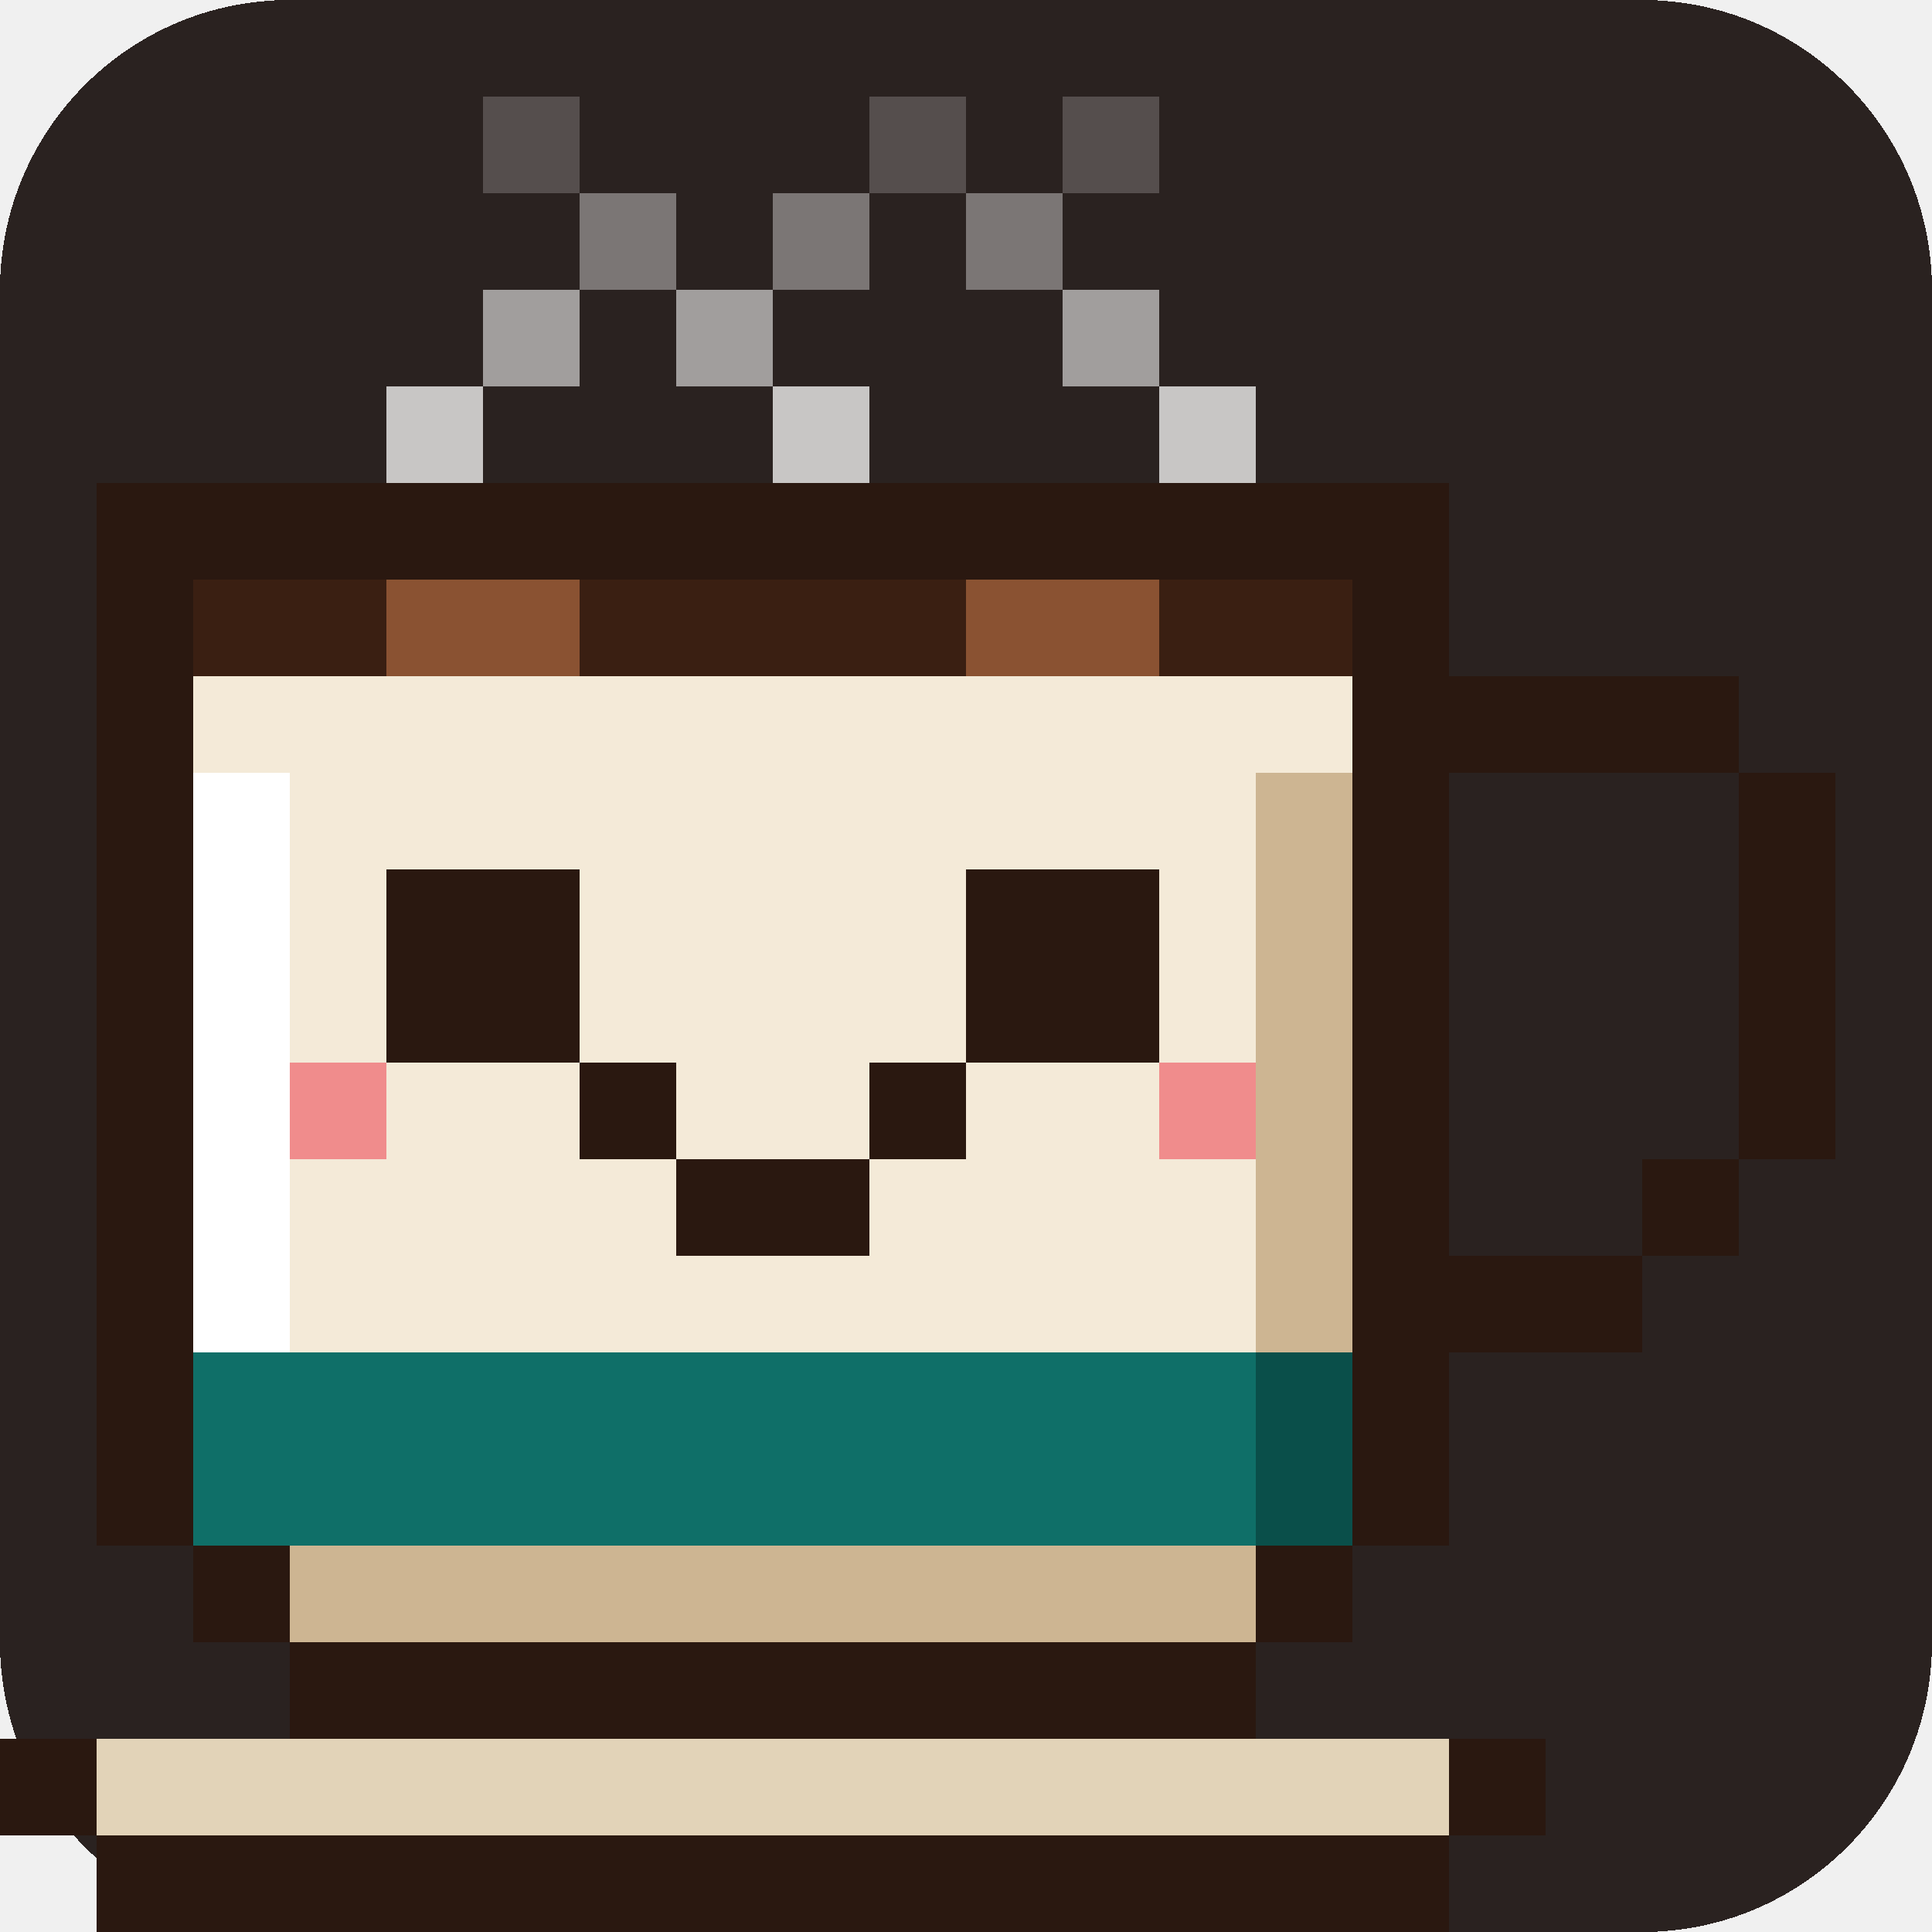
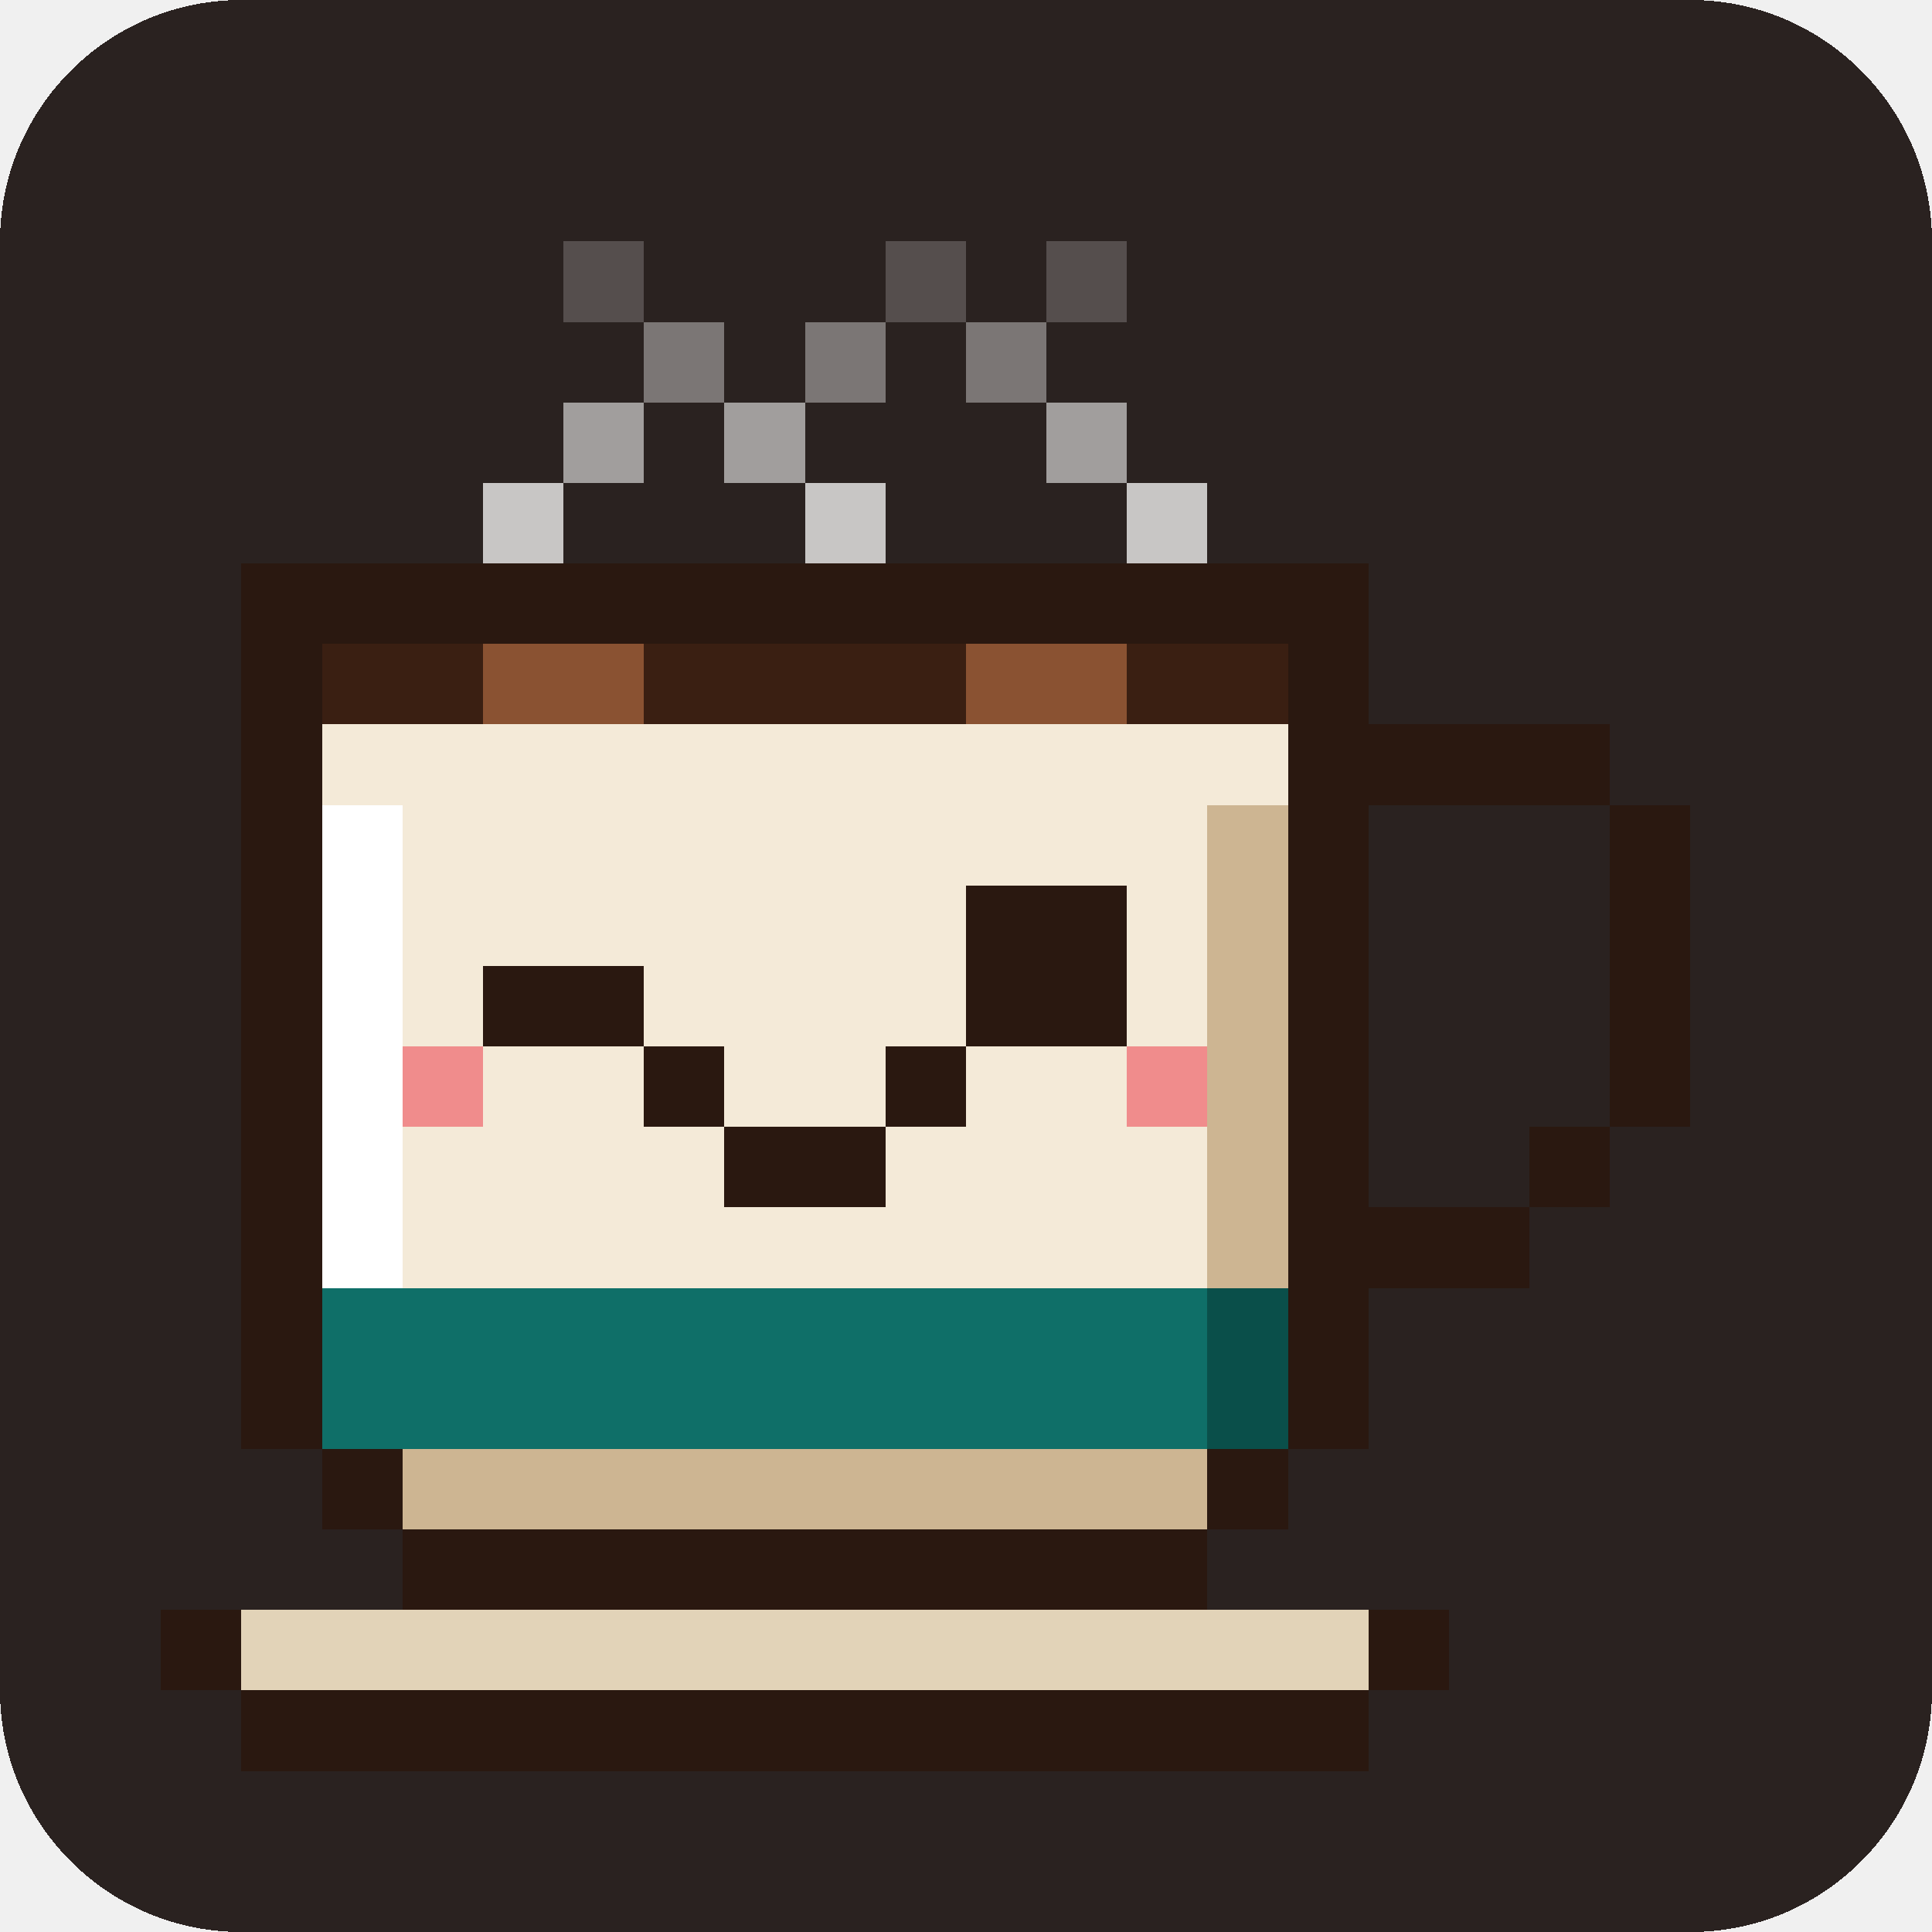
- <svg xmlns="http://www.w3.org/2000/svg" viewBox="0 0 20 20" shape-rendering="crispEdges">
-   <rect width="20" height="20" rx="3" fill="#2a2220" />
+ <svg xmlns="http://www.w3.org/2000/svg" viewBox="-2 -2 24 24" shape-rendering="crispEdges">
+   <rect x="-2" y="-2" width="24" height="24" rx="3" fill="#2a2220" />
  <rect x="1" y="5" width="1" height="1" fill="#2a1810" />
  <rect x="2" y="5" width="1" height="1" fill="#2a1810" />
  <rect x="3" y="5" width="1" height="1" fill="#2a1810" />
  <rect x="4" y="5" width="1" height="1" fill="#2a1810" />
  <rect x="5" y="5" width="1" height="1" fill="#2a1810" />
  <rect x="6" y="5" width="1" height="1" fill="#2a1810" />
  <rect x="7" y="5" width="1" height="1" fill="#2a1810" />
  <rect x="8" y="5" width="1" height="1" fill="#2a1810" />
  <rect x="9" y="5" width="1" height="1" fill="#2a1810" />
  <rect x="10" y="5" width="1" height="1" fill="#2a1810" />
  <rect x="11" y="5" width="1" height="1" fill="#2a1810" />
  <rect x="12" y="5" width="1" height="1" fill="#2a1810" />
  <rect x="13" y="5" width="1" height="1" fill="#2a1810" />
  <rect x="14" y="5" width="1" height="1" fill="#2a1810" />
  <rect x="1" y="6" width="1" height="1" fill="#2a1810" />
  <rect x="2" y="6" width="1" height="1" fill="#3a1f12" />
  <rect x="3" y="6" width="1" height="1" fill="#3a1f12" />
  <rect x="4" y="6" width="1" height="1" fill="#8a5232" />
  <rect x="5" y="6" width="1" height="1" fill="#8a5232" />
  <rect x="6" y="6" width="1" height="1" fill="#3a1f12" />
  <rect x="7" y="6" width="1" height="1" fill="#3a1f12" />
  <rect x="8" y="6" width="1" height="1" fill="#3a1f12" />
  <rect x="9" y="6" width="1" height="1" fill="#3a1f12" />
  <rect x="10" y="6" width="1" height="1" fill="#8a5232" />
  <rect x="11" y="6" width="1" height="1" fill="#8a5232" />
  <rect x="12" y="6" width="1" height="1" fill="#3a1f12" />
  <rect x="13" y="6" width="1" height="1" fill="#3a1f12" />
  <rect x="14" y="6" width="1" height="1" fill="#2a1810" />
  <rect x="1" y="7" width="1" height="1" fill="#2a1810" />
  <rect x="2" y="7" width="1" height="1" fill="#f4ead8" />
  <rect x="3" y="7" width="1" height="1" fill="#f4ead8" />
  <rect x="4" y="7" width="1" height="1" fill="#f4ead8" />
  <rect x="5" y="7" width="1" height="1" fill="#f4ead8" />
  <rect x="6" y="7" width="1" height="1" fill="#f4ead8" />
  <rect x="7" y="7" width="1" height="1" fill="#f4ead8" />
  <rect x="8" y="7" width="1" height="1" fill="#f4ead8" />
  <rect x="9" y="7" width="1" height="1" fill="#f4ead8" />
  <rect x="10" y="7" width="1" height="1" fill="#f4ead8" />
  <rect x="11" y="7" width="1" height="1" fill="#f4ead8" />
  <rect x="12" y="7" width="1" height="1" fill="#f4ead8" />
  <rect x="13" y="7" width="1" height="1" fill="#f4ead8" />
  <rect x="14" y="7" width="1" height="1" fill="#2a1810" />
  <rect x="15" y="7" width="1" height="1" fill="#2a1810" />
  <rect x="16" y="7" width="1" height="1" fill="#2a1810" />
  <rect x="17" y="7" width="1" height="1" fill="#2a1810" />
  <rect x="1" y="8" width="1" height="1" fill="#2a1810" />
  <rect x="2" y="8" width="1" height="1" fill="#ffffff" />
  <rect x="3" y="8" width="1" height="1" fill="#f4ead8" />
  <rect x="4" y="8" width="1" height="1" fill="#f4ead8" />
  <rect x="5" y="8" width="1" height="1" fill="#f4ead8" />
  <rect x="6" y="8" width="1" height="1" fill="#f4ead8" />
  <rect x="7" y="8" width="1" height="1" fill="#f4ead8" />
  <rect x="8" y="8" width="1" height="1" fill="#f4ead8" />
  <rect x="9" y="8" width="1" height="1" fill="#f4ead8" />
  <rect x="10" y="8" width="1" height="1" fill="#f4ead8" />
  <rect x="11" y="8" width="1" height="1" fill="#f4ead8" />
  <rect x="12" y="8" width="1" height="1" fill="#f4ead8" />
  <rect x="13" y="8" width="1" height="1" fill="#cdb592" />
  <rect x="14" y="8" width="1" height="1" fill="#2a1810" />
  <rect x="18" y="8" width="1" height="1" fill="#2a1810" />
  <rect x="1" y="9" width="1" height="1" fill="#2a1810" />
  <rect x="2" y="9" width="1" height="1" fill="#ffffff" />
  <rect x="3" y="9" width="1" height="1" fill="#f4ead8" />
-   <rect x="4" y="9" width="1" height="1" fill="#2a1810" />
-   <rect x="5" y="9" width="1" height="1" fill="#2a1810" />
+   <rect x="4" y="9" width="1" height="1" fill="#f4ead8" />
+   <rect x="5" y="9" width="1" height="1" fill="#f4ead8" />
  <rect x="6" y="9" width="1" height="1" fill="#f4ead8" />
  <rect x="7" y="9" width="1" height="1" fill="#f4ead8" />
  <rect x="8" y="9" width="1" height="1" fill="#f4ead8" />
  <rect x="9" y="9" width="1" height="1" fill="#f4ead8" />
  <rect x="10" y="9" width="1" height="1" fill="#2a1810" />
  <rect x="11" y="9" width="1" height="1" fill="#2a1810" />
  <rect x="12" y="9" width="1" height="1" fill="#f4ead8" />
  <rect x="13" y="9" width="1" height="1" fill="#cdb592" />
  <rect x="14" y="9" width="1" height="1" fill="#2a1810" />
  <rect x="18" y="9" width="1" height="1" fill="#2a1810" />
  <rect x="1" y="10" width="1" height="1" fill="#2a1810" />
  <rect x="2" y="10" width="1" height="1" fill="#ffffff" />
  <rect x="3" y="10" width="1" height="1" fill="#f4ead8" />
  <rect x="4" y="10" width="1" height="1" fill="#2a1810" />
  <rect x="5" y="10" width="1" height="1" fill="#2a1810" />
  <rect x="6" y="10" width="1" height="1" fill="#f4ead8" />
  <rect x="7" y="10" width="1" height="1" fill="#f4ead8" />
  <rect x="8" y="10" width="1" height="1" fill="#f4ead8" />
  <rect x="9" y="10" width="1" height="1" fill="#f4ead8" />
  <rect x="10" y="10" width="1" height="1" fill="#2a1810" />
  <rect x="11" y="10" width="1" height="1" fill="#2a1810" />
  <rect x="12" y="10" width="1" height="1" fill="#f4ead8" />
  <rect x="13" y="10" width="1" height="1" fill="#cdb592" />
  <rect x="14" y="10" width="1" height="1" fill="#2a1810" />
  <rect x="18" y="10" width="1" height="1" fill="#2a1810" />
  <rect x="1" y="11" width="1" height="1" fill="#2a1810" />
  <rect x="2" y="11" width="1" height="1" fill="#ffffff" />
  <rect x="3" y="11" width="1" height="1" fill="#f08c8c" />
  <rect x="4" y="11" width="1" height="1" fill="#f4ead8" />
  <rect x="5" y="11" width="1" height="1" fill="#f4ead8" />
  <rect x="6" y="11" width="1" height="1" fill="#2a1810" />
  <rect x="7" y="11" width="1" height="1" fill="#f4ead8" />
  <rect x="8" y="11" width="1" height="1" fill="#f4ead8" />
  <rect x="9" y="11" width="1" height="1" fill="#2a1810" />
  <rect x="10" y="11" width="1" height="1" fill="#f4ead8" />
  <rect x="11" y="11" width="1" height="1" fill="#f4ead8" />
  <rect x="12" y="11" width="1" height="1" fill="#f08c8c" />
  <rect x="13" y="11" width="1" height="1" fill="#cdb592" />
  <rect x="14" y="11" width="1" height="1" fill="#2a1810" />
  <rect x="18" y="11" width="1" height="1" fill="#2a1810" />
  <rect x="1" y="12" width="1" height="1" fill="#2a1810" />
  <rect x="2" y="12" width="1" height="1" fill="#ffffff" />
  <rect x="3" y="12" width="1" height="1" fill="#f4ead8" />
  <rect x="4" y="12" width="1" height="1" fill="#f4ead8" />
  <rect x="5" y="12" width="1" height="1" fill="#f4ead8" />
  <rect x="6" y="12" width="1" height="1" fill="#f4ead8" />
  <rect x="7" y="12" width="1" height="1" fill="#2a1810" />
  <rect x="8" y="12" width="1" height="1" fill="#2a1810" />
  <rect x="9" y="12" width="1" height="1" fill="#f4ead8" />
  <rect x="10" y="12" width="1" height="1" fill="#f4ead8" />
  <rect x="11" y="12" width="1" height="1" fill="#f4ead8" />
  <rect x="12" y="12" width="1" height="1" fill="#f4ead8" />
  <rect x="13" y="12" width="1" height="1" fill="#cdb592" />
  <rect x="14" y="12" width="1" height="1" fill="#2a1810" />
  <rect x="17" y="12" width="1" height="1" fill="#2a1810" />
  <rect x="1" y="13" width="1" height="1" fill="#2a1810" />
  <rect x="2" y="13" width="1" height="1" fill="#ffffff" />
  <rect x="3" y="13" width="1" height="1" fill="#f4ead8" />
  <rect x="4" y="13" width="1" height="1" fill="#f4ead8" />
  <rect x="5" y="13" width="1" height="1" fill="#f4ead8" />
  <rect x="6" y="13" width="1" height="1" fill="#f4ead8" />
  <rect x="7" y="13" width="1" height="1" fill="#f4ead8" />
  <rect x="8" y="13" width="1" height="1" fill="#f4ead8" />
  <rect x="9" y="13" width="1" height="1" fill="#f4ead8" />
  <rect x="10" y="13" width="1" height="1" fill="#f4ead8" />
  <rect x="11" y="13" width="1" height="1" fill="#f4ead8" />
  <rect x="12" y="13" width="1" height="1" fill="#f4ead8" />
  <rect x="13" y="13" width="1" height="1" fill="#cdb592" />
  <rect x="14" y="13" width="1" height="1" fill="#2a1810" />
  <rect x="15" y="13" width="1" height="1" fill="#2a1810" />
  <rect x="16" y="13" width="1" height="1" fill="#2a1810" />
  <rect x="1" y="14" width="1" height="1" fill="#2a1810" />
  <rect x="2" y="14" width="1" height="1" fill="#0f6f68" />
  <rect x="3" y="14" width="1" height="1" fill="#0f6f68" />
  <rect x="4" y="14" width="1" height="1" fill="#0f6f68" />
  <rect x="5" y="14" width="1" height="1" fill="#0f6f68" />
  <rect x="6" y="14" width="1" height="1" fill="#0f6f68" />
  <rect x="7" y="14" width="1" height="1" fill="#0f6f68" />
  <rect x="8" y="14" width="1" height="1" fill="#0f6f68" />
  <rect x="9" y="14" width="1" height="1" fill="#0f6f68" />
  <rect x="10" y="14" width="1" height="1" fill="#0f6f68" />
  <rect x="11" y="14" width="1" height="1" fill="#0f6f68" />
  <rect x="12" y="14" width="1" height="1" fill="#0f6f68" />
  <rect x="13" y="14" width="1" height="1" fill="#0a4f4a" />
  <rect x="14" y="14" width="1" height="1" fill="#2a1810" />
  <rect x="1" y="15" width="1" height="1" fill="#2a1810" />
  <rect x="2" y="15" width="1" height="1" fill="#0f6f68" />
  <rect x="3" y="15" width="1" height="1" fill="#0f6f68" />
  <rect x="4" y="15" width="1" height="1" fill="#0f6f68" />
  <rect x="5" y="15" width="1" height="1" fill="#0f6f68" />
  <rect x="6" y="15" width="1" height="1" fill="#0f6f68" />
  <rect x="7" y="15" width="1" height="1" fill="#0f6f68" />
  <rect x="8" y="15" width="1" height="1" fill="#0f6f68" />
  <rect x="9" y="15" width="1" height="1" fill="#0f6f68" />
  <rect x="10" y="15" width="1" height="1" fill="#0f6f68" />
  <rect x="11" y="15" width="1" height="1" fill="#0f6f68" />
  <rect x="12" y="15" width="1" height="1" fill="#0f6f68" />
  <rect x="13" y="15" width="1" height="1" fill="#0a4f4a" />
  <rect x="14" y="15" width="1" height="1" fill="#2a1810" />
  <rect x="2" y="16" width="1" height="1" fill="#2a1810" />
  <rect x="3" y="16" width="1" height="1" fill="#cdb592" />
  <rect x="4" y="16" width="1" height="1" fill="#cdb592" />
  <rect x="5" y="16" width="1" height="1" fill="#cdb592" />
  <rect x="6" y="16" width="1" height="1" fill="#cdb592" />
  <rect x="7" y="16" width="1" height="1" fill="#cdb592" />
  <rect x="8" y="16" width="1" height="1" fill="#cdb592" />
  <rect x="9" y="16" width="1" height="1" fill="#cdb592" />
  <rect x="10" y="16" width="1" height="1" fill="#cdb592" />
  <rect x="11" y="16" width="1" height="1" fill="#cdb592" />
  <rect x="12" y="16" width="1" height="1" fill="#cdb592" />
  <rect x="13" y="16" width="1" height="1" fill="#2a1810" />
  <rect x="3" y="17" width="1" height="1" fill="#2a1810" />
  <rect x="4" y="17" width="1" height="1" fill="#2a1810" />
  <rect x="5" y="17" width="1" height="1" fill="#2a1810" />
  <rect x="6" y="17" width="1" height="1" fill="#2a1810" />
  <rect x="7" y="17" width="1" height="1" fill="#2a1810" />
  <rect x="8" y="17" width="1" height="1" fill="#2a1810" />
  <rect x="9" y="17" width="1" height="1" fill="#2a1810" />
  <rect x="10" y="17" width="1" height="1" fill="#2a1810" />
  <rect x="11" y="17" width="1" height="1" fill="#2a1810" />
  <rect x="12" y="17" width="1" height="1" fill="#2a1810" />
  <rect x="0" y="18" width="1" height="1" fill="#2a1810" />
  <rect x="1" y="18" width="1" height="1" fill="#e2d3b8" />
  <rect x="2" y="18" width="1" height="1" fill="#e2d3b8" />
  <rect x="3" y="18" width="1" height="1" fill="#e2d3b8" />
  <rect x="4" y="18" width="1" height="1" fill="#e2d3b8" />
  <rect x="5" y="18" width="1" height="1" fill="#e2d3b8" />
  <rect x="6" y="18" width="1" height="1" fill="#e2d3b8" />
  <rect x="7" y="18" width="1" height="1" fill="#e2d3b8" />
  <rect x="8" y="18" width="1" height="1" fill="#e2d3b8" />
  <rect x="9" y="18" width="1" height="1" fill="#e2d3b8" />
  <rect x="10" y="18" width="1" height="1" fill="#e2d3b8" />
  <rect x="11" y="18" width="1" height="1" fill="#e2d3b8" />
  <rect x="12" y="18" width="1" height="1" fill="#e2d3b8" />
  <rect x="13" y="18" width="1" height="1" fill="#e2d3b8" />
  <rect x="14" y="18" width="1" height="1" fill="#e2d3b8" />
  <rect x="15" y="18" width="1" height="1" fill="#2a1810" />
  <rect x="1" y="19" width="1" height="1" fill="#2a1810" />
  <rect x="2" y="19" width="1" height="1" fill="#2a1810" />
  <rect x="3" y="19" width="1" height="1" fill="#2a1810" />
  <rect x="4" y="19" width="1" height="1" fill="#2a1810" />
  <rect x="5" y="19" width="1" height="1" fill="#2a1810" />
  <rect x="6" y="19" width="1" height="1" fill="#2a1810" />
  <rect x="7" y="19" width="1" height="1" fill="#2a1810" />
  <rect x="8" y="19" width="1" height="1" fill="#2a1810" />
  <rect x="9" y="19" width="1" height="1" fill="#2a1810" />
  <rect x="10" y="19" width="1" height="1" fill="#2a1810" />
  <rect x="11" y="19" width="1" height="1" fill="#2a1810" />
  <rect x="12" y="19" width="1" height="1" fill="#2a1810" />
  <rect x="13" y="19" width="1" height="1" fill="#2a1810" />
  <rect x="14" y="19" width="1" height="1" fill="#2a1810" />
  <rect x="5" y="1" width="1" height="1" fill="#ffffff" opacity="0.20" />
  <rect x="6" y="2" width="1" height="1" fill="#ffffff" opacity="0.38" />
  <rect x="5" y="3" width="1" height="1" fill="#ffffff" opacity="0.56" />
  <rect x="4" y="4" width="1" height="1" fill="#ffffff" opacity="0.74" />
  <rect x="9" y="1" width="1" height="1" fill="#ffffff" opacity="0.20" />
  <rect x="8" y="2" width="1" height="1" fill="#ffffff" opacity="0.38" />
  <rect x="7" y="3" width="1" height="1" fill="#ffffff" opacity="0.56" />
  <rect x="8" y="4" width="1" height="1" fill="#ffffff" opacity="0.74" />
  <rect x="11" y="1" width="1" height="1" fill="#ffffff" opacity="0.20" />
  <rect x="10" y="2" width="1" height="1" fill="#ffffff" opacity="0.38" />
  <rect x="11" y="3" width="1" height="1" fill="#ffffff" opacity="0.56" />
  <rect x="12" y="4" width="1" height="1" fill="#ffffff" opacity="0.74" />
</svg>
